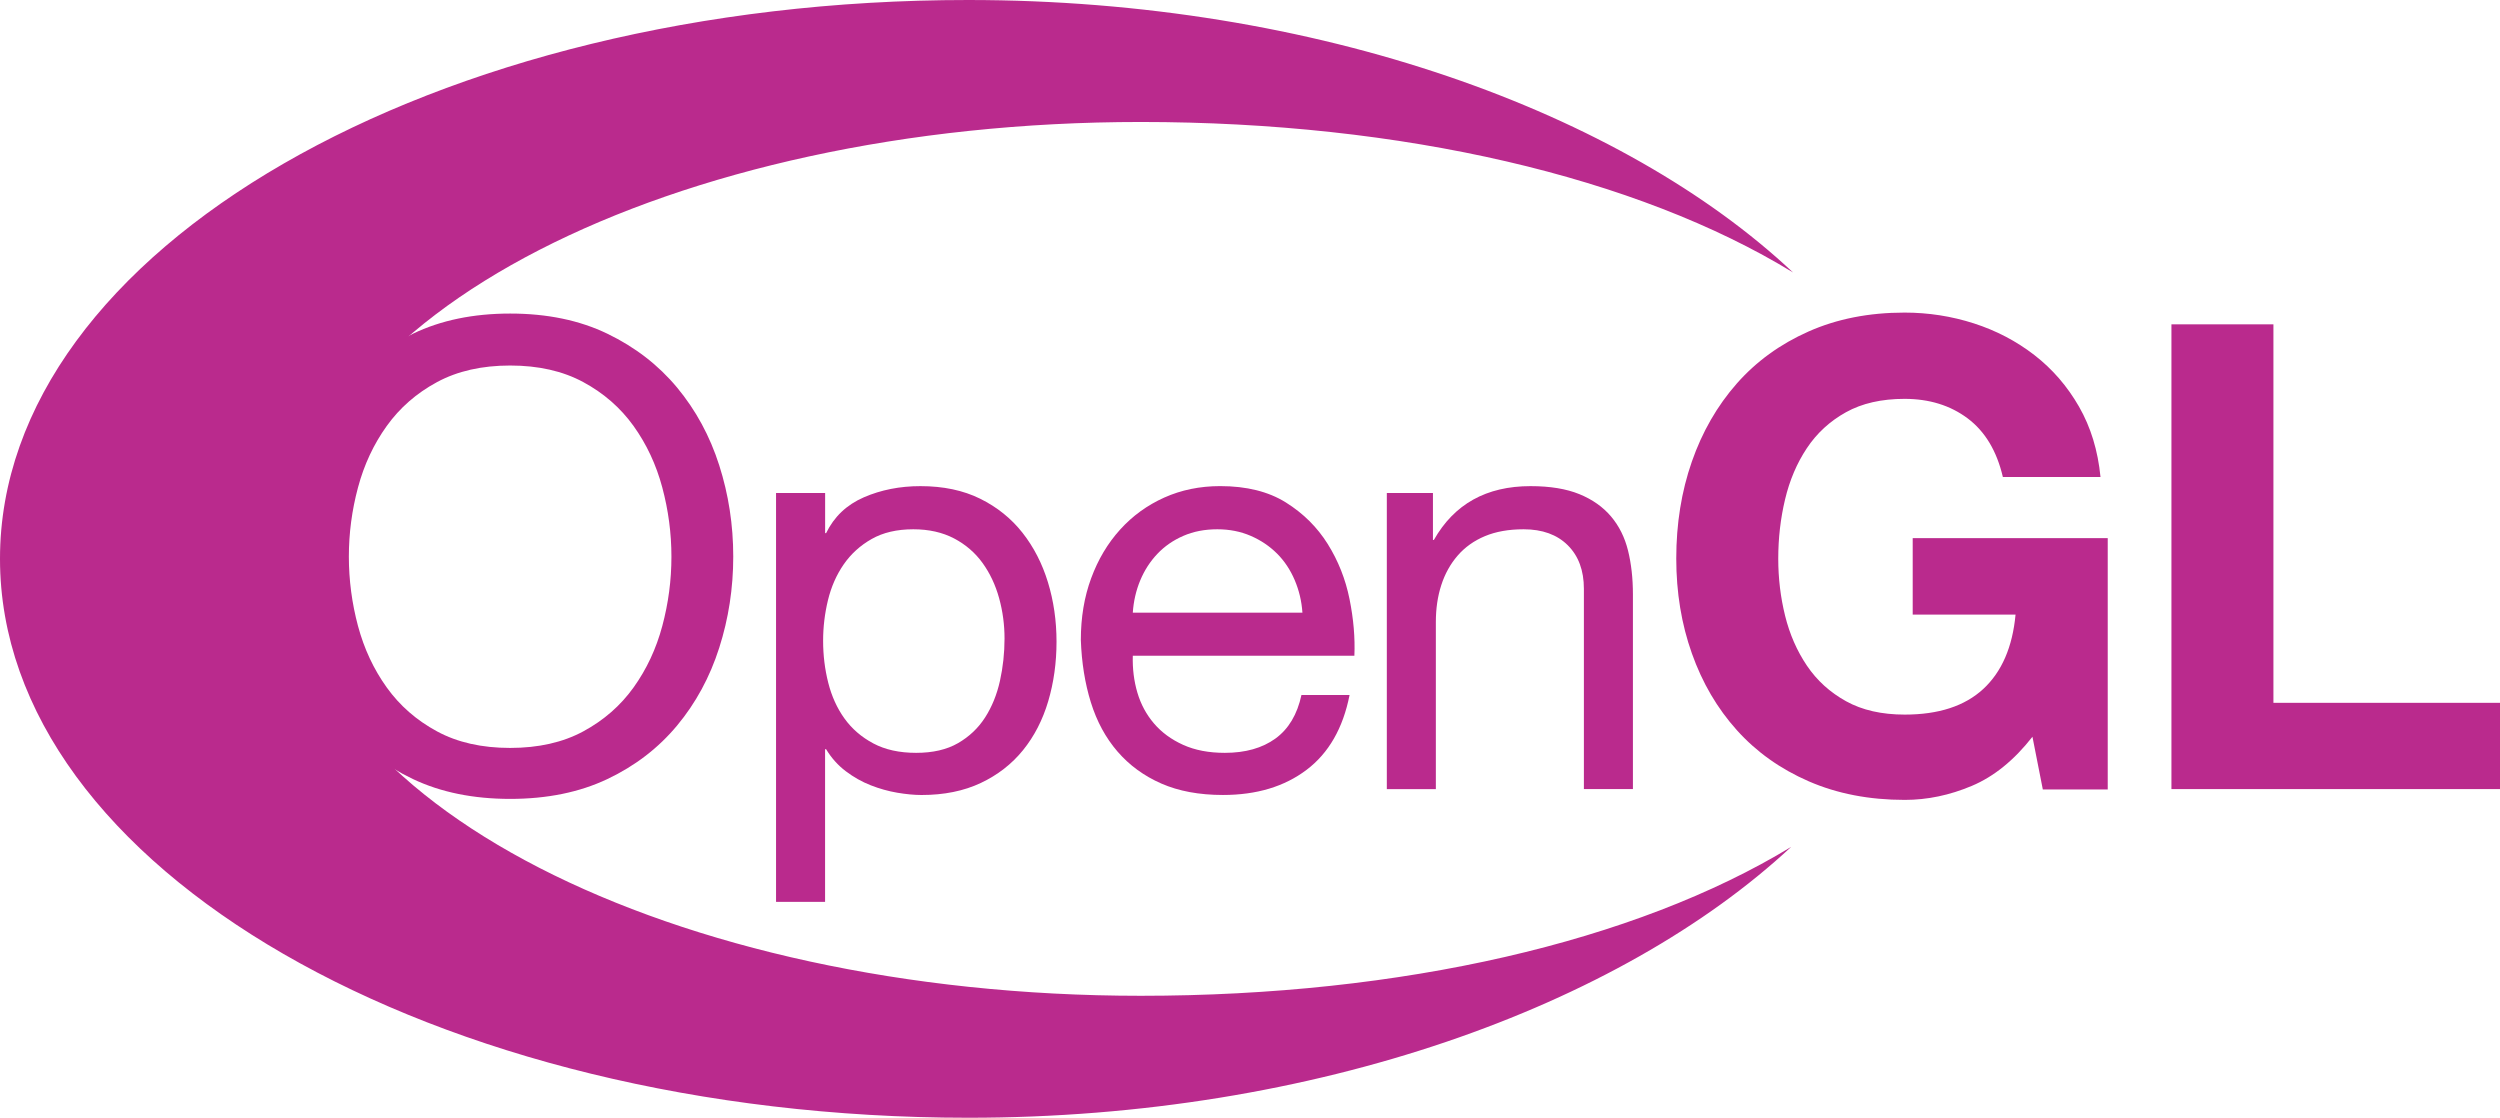
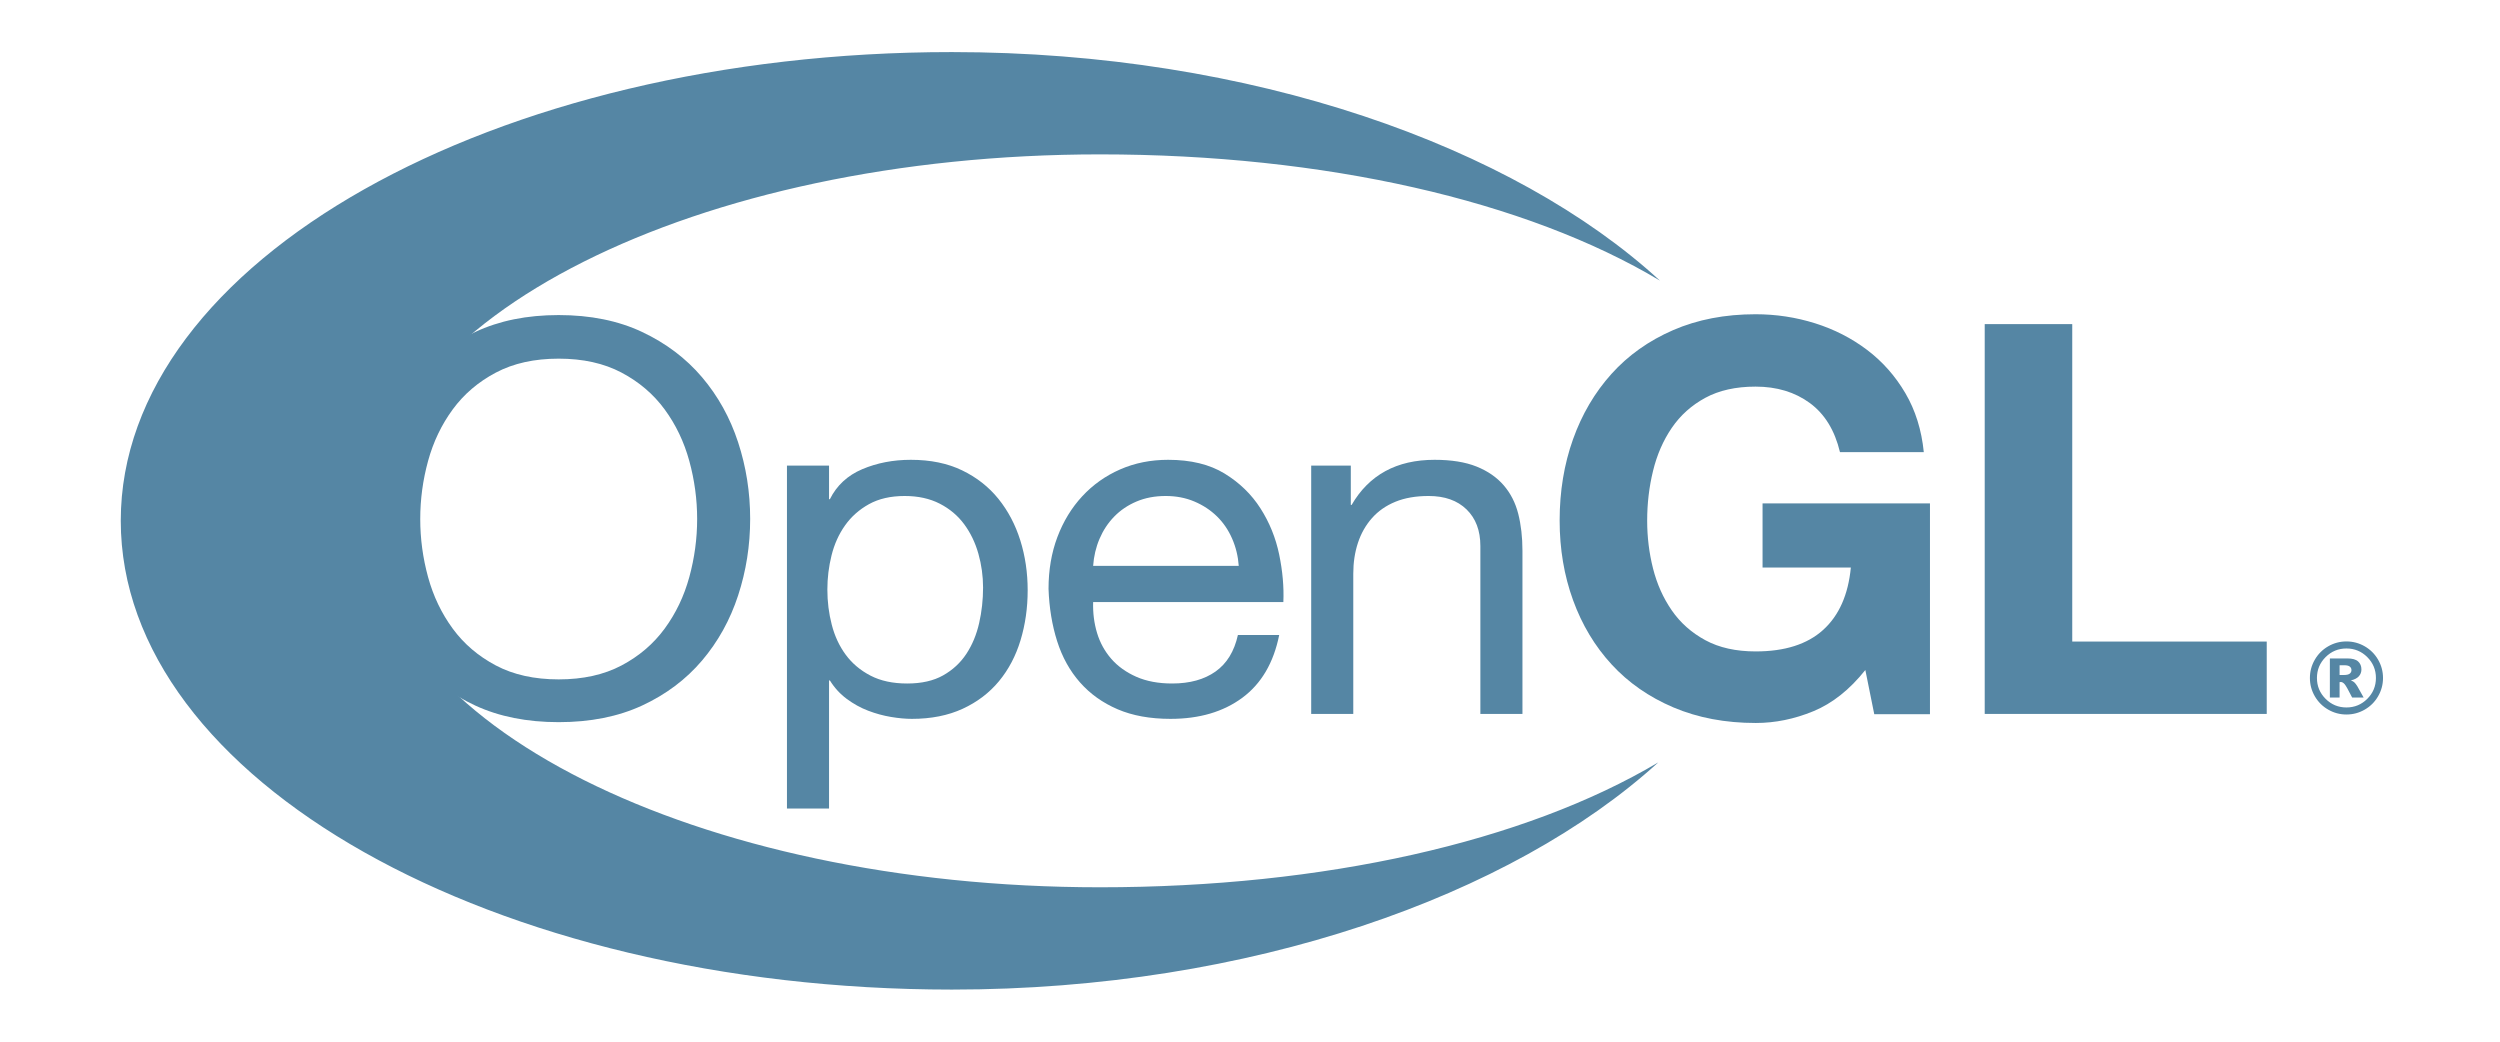
- <svg xmlns="http://www.w3.org/2000/svg" id="svg8" version="1.1" viewBox="0 0 280.992 125.631" height="125.631mm" width="280.992mm">
-   <defs id="defs2" />
-   <g transform="translate(73.73545,-70.63928)" id="layer1">
-     <g transform="matrix(0.366003,0,0,0.366003,-375.9828,108.911)" id="g3753">
-       <g id="OpenGL_ES_1_">
-         <g transform="matrix(0.762766,0,0,0.762766,448.8695,21.75508)" id="g3775">
-           <g style="fill:#ba2a8d" id="g5">
-             <path id="path7" d="m 615.4,21.71 c 3.76,-11.77 9.41,-22.19 16.94,-31.26 7.52,-9.07 16.9,-16.31 28.1,-21.71 11.2,-5.4 24.25,-8.11 39.13,-8.11 14.88,0 27.92,2.71 39.12,8.11 11.2,5.4 20.57,12.65 28.1,21.71 7.52,9.07 13.18,19.49 16.94,31.26 3.76,11.77 5.65,24.02 5.65,36.75 0,12.73 -1.89,24.99 -5.65,36.75 -3.76,11.77 -9.41,22.2 -16.94,31.26 -7.53,9.06 -16.9,16.27 -28.1,21.58 -11.2,5.31 -24.25,7.98 -39.12,7.98 -14.88,0 -27.93,-2.67 -39.13,-7.98 -11.2,-5.32 -20.57,-12.52 -28.1,-21.58 -7.52,-9.06 -13.18,-19.49 -16.94,-31.26 -3.76,-11.77 -5.64,-24.02 -5.64,-36.75 0,-12.73 1.88,-24.98 5.64,-36.75 z m 22.9,64.71 c 2.46,9.16 6.31,17.41 11.57,24.74 5.25,7.33 12,13.22 20.24,17.68 8.23,4.46 18.05,6.67 29.45,6.67 11.39,0 21.21,-2.22 29.45,-6.67 8.23,-4.45 14.98,-10.34 20.24,-17.68 5.25,-7.33 9.11,-15.57 11.56,-24.74 2.46,-9.17 3.68,-18.46 3.68,-27.89 0,-9.42 -1.23,-18.71 -3.68,-27.88 -2.45,-9.17 -6.31,-17.41 -11.56,-24.75 -5.26,-7.33 -12.01,-13.22 -20.24,-17.67 -8.24,-4.45 -18.05,-6.68 -29.45,-6.68 -11.4,0 -21.21,2.23 -29.45,6.68 -8.24,4.45 -14.99,10.34 -20.24,17.67 -5.26,7.33 -9.12,15.58 -11.57,24.75 -2.46,9.17 -3.68,18.45 -3.68,27.88 0.01,9.42 1.23,18.72 3.68,27.89 z" />
-             <path id="path9" d="m 826.37,32.88 v 16.14 h 0.4 c 3.22,-6.61 8.28,-11.41 15.19,-14.41 6.91,-3 14.5,-4.5 22.79,-4.5 9.2,0 17.22,1.69 24.05,5.07 6.83,3.38 12.5,7.95 17.03,13.7 4.53,5.76 7.94,12.4 10.24,19.92 2.3,7.52 3.46,15.51 3.46,23.95 0,8.45 -1.12,16.43 -3.34,23.95 -2.23,7.53 -5.6,14.09 -10.13,19.69 -4.53,5.6 -10.21,10.02 -17.04,13.24 -6.83,3.22 -14.77,4.83 -23.83,4.83 -2.92,0 -6.18,-0.31 -9.78,-0.92 -3.61,-0.62 -7.17,-1.61 -10.7,-3 -3.53,-1.38 -6.87,-3.27 -10.02,-5.65 -3.15,-2.38 -5.79,-5.33 -7.94,-8.88 h -0.4 v 61.47 H 806.61 V 32.88 Z m 70.05,42.34 c -1.46,-5.29 -3.67,-10.01 -6.66,-14.16 -2.98,-4.14 -6.81,-7.44 -11.48,-9.9 -4.68,-2.45 -10.15,-3.68 -16.42,-3.68 -6.59,0 -12.18,1.31 -16.77,3.92 -4.6,2.61 -8.34,6.02 -11.26,10.24 -2.91,4.22 -5.02,9.02 -6.32,14.39 -1.3,5.37 -1.95,10.82 -1.95,16.34 0,5.84 0.69,11.48 2.07,16.92 1.38,5.45 3.56,10.25 6.54,14.39 2.99,4.15 6.85,7.48 11.6,10.01 4.75,2.53 10.49,3.8 17.23,3.8 6.74,0 12.36,-1.3 16.88,-3.91 4.52,-2.61 8.15,-6.06 10.91,-10.36 2.75,-4.29 4.74,-9.2 5.97,-14.73 1.22,-5.53 1.84,-11.2 1.84,-17.04 0,-5.53 -0.72,-10.94 -2.18,-16.23 z" />
-             <path id="path11" d="m 1020.2,144.33 c -8.92,6.75 -20.14,10.12 -33.67,10.12 -9.54,0 -17.81,-1.54 -24.8,-4.6 -7,-3.07 -12.88,-7.37 -17.65,-12.89 -4.77,-5.53 -8.34,-12.13 -10.73,-19.81 -2.38,-7.67 -3.72,-16.04 -4.03,-25.1 0,-9.06 1.38,-17.35 4.16,-24.87 2.77,-7.52 6.65,-14.05 11.66,-19.58 5,-5.53 10.93,-9.82 17.77,-12.89 6.85,-3.07 14.35,-4.61 22.51,-4.61 10.62,0 19.43,2.2 26.44,6.58 7.01,4.39 12.63,9.96 16.86,16.73 4.23,6.77 7.16,14.16 8.77,22.15 1.62,8 2.27,15.61 1.96,22.84 h -89.21 c -0.15,5.21 0.46,10.15 1.84,14.83 1.38,4.68 3.6,8.81 6.68,12.42 3.07,3.6 6.98,6.47 11.74,8.62 4.76,2.15 10.36,3.22 16.8,3.22 8.28,0 15.07,-1.92 20.37,-5.76 5.29,-3.84 8.78,-9.69 10.47,-17.53 h 19.37 c -2.63,13.34 -8.39,23.39 -17.31,30.13 z m -4.78,-76.4 c -1.76,-4.13 -4.14,-7.7 -7.12,-10.68 -2.99,-2.98 -6.52,-5.36 -10.58,-7.12 -4.07,-1.76 -8.55,-2.65 -13.45,-2.65 -5.06,0 -9.62,0.88 -13.68,2.65 -4.07,1.76 -7.55,4.18 -10.46,7.24 -2.91,3.07 -5.21,6.63 -6.9,10.69 -1.69,4.06 -2.68,8.39 -2.99,12.98 h 68.29 c -0.31,-4.6 -1.35,-8.97 -3.11,-13.11 z" />
-             <path id="path13" d="m 1071.08,32.88 v 18.9 h 0.37 c 8.18,-14.45 21.15,-21.67 38.91,-21.67 7.87,0 14.43,1.08 19.69,3.23 5.25,2.15 9.49,5.15 12.74,8.99 3.24,3.84 5.52,8.41 6.83,13.72 1.31,5.3 1.97,11.18 1.97,17.64 v 78.39 h -19.74 V 71.44 c 0,-7.37 -2.16,-13.21 -6.47,-17.51 -4.32,-4.3 -10.25,-6.45 -17.79,-6.45 -6.01,0 -11.21,0.93 -15.6,2.77 -4.39,1.84 -8.05,4.45 -10.97,7.83 -2.92,3.38 -5.12,7.33 -6.58,11.86 -1.47,4.53 -2.19,9.49 -2.19,14.87 v 67.28 h -19.74 V 32.88 Z" />
-             <path id="path15" d="m 1288.03,150.79 c -8.91,3.76 -17.91,5.64 -26.99,5.64 -14.33,0 -27.22,-2.5 -38.67,-7.48 -11.45,-4.99 -21.1,-11.86 -28.96,-20.62 -7.86,-8.75 -13.89,-19.04 -18.08,-30.86 -4.2,-11.82 -6.29,-24.56 -6.29,-38.22 0,-14 2.09,-27 6.27,-39 4.18,-11.99 10.2,-22.45 18.04,-31.38 7.85,-8.93 17.49,-15.93 28.93,-21.01 11.44,-5.08 24.33,-7.62 38.66,-7.62 9.61,0 18.91,1.45 27.91,4.34 9,2.9 17.12,7.15 24.38,12.77 7.25,5.61 13.24,12.53 17.96,20.76 4.72,8.23 7.61,17.67 8.65,28.32 h -39.31 c -2.45,-10.48 -7.17,-18.34 -14.16,-23.59 -6.99,-5.24 -15.47,-7.87 -25.42,-7.87 -9.26,0 -17.13,1.8 -23.59,5.39 -6.46,3.59 -11.71,8.41 -15.73,14.45 -4.02,6.04 -6.95,12.92 -8.78,20.62 -1.84,7.7 -2.75,15.67 -2.75,23.9 0,7.88 0.92,15.54 2.76,22.98 1.84,7.44 4.77,14.14 8.79,20.09 4.02,5.95 9.27,10.72 15.75,14.31 6.47,3.59 14.35,5.38 23.62,5.38 13.64,0 24.18,-3.44 31.62,-10.32 7.44,-6.88 11.77,-16.86 13,-29.94 h -41.41 V 51.04 h 78.52 v 101.2 h -26.13 l -4.18,-21.23 c -7.37,9.43 -15.5,16.03 -24.41,19.78 z" />
-             <path id="path17" d="m 1409.46,-35.03 v 152.38 h 91.22 v 34.73 H 1368.4 V -35.03 Z" />
-           </g>
-           <path style="fill:#ba2a8d" id="path19" d="M 1215.3,175.35 C 1152.49,213.55 1058.4,235.3 953.43,235.3 764.31,235.29 611,156.54 611,59.4 c 0,-97.15 153.31,-175.9 342.43,-175.9 105.36,0 199.82,22.15 262.63,60.59 -68.56,-64.41 -191.5,-109.67 -332.06,-109.7 -215.28,-0.02 -389.81,100.68 -389.83,224.95 -0.02,124.26 174.48,225.03 389.76,225.06 140.01,0.03 262.63,-45.09 331.37,-109.05 z" />
-         </g>
-       </g>
+ <svg xmlns="http://www.w3.org/2000/svg" version="1.1" id="OpenGL" x="0px" y="0px" width="1200px" height="500px" viewBox="0 0 1200 500" enable-background="new 0 0 1200 500" xml:space="preserve">
+   <g>
+     <g>
+       <path fill="#5586A4" d="M182.039,212.314c3.851-11.769,9.633-22.192,17.334-31.26c7.701-9.067,17.29-16.309,28.753-21.711    c11.464-5.404,24.814-8.111,40.046-8.111c15.226,0,28.577,2.708,40.04,8.111c11.463,5.402,21.052,12.644,28.753,21.711    c7.701,9.067,13.483,19.491,17.333,31.26c3.851,11.768,5.782,24.018,5.782,36.749s-1.931,24.986-5.782,36.754    c-3.85,11.769-9.632,22.192-17.333,31.261c-7.701,9.066-17.29,16.264-28.753,21.581c-11.463,5.311-24.814,7.976-40.04,7.976    c-15.231,0-28.582-2.664-40.046-7.976c-11.463-5.317-21.052-12.515-28.753-21.581c-7.701-9.068-13.483-19.492-17.334-31.261    c-3.851-11.768-5.776-24.023-5.776-36.754S178.189,224.082,182.039,212.314z M205.477,277.016    c2.513,9.165,6.459,17.412,11.842,24.741c5.379,7.332,12.284,13.223,20.718,17.677c8.427,4.452,18.47,6.673,30.135,6.673    c11.66,0,21.702-2.221,30.136-6.673c8.427-4.454,15.333-10.345,20.717-17.677c5.378-7.329,9.323-15.576,11.835-24.741    c2.512-9.166,3.769-18.461,3.769-27.886s-1.257-18.713-3.769-27.879c-2.512-9.166-6.458-17.412-11.835-24.747    c-5.385-7.328-12.29-13.218-20.717-17.671c-8.434-4.453-18.477-6.68-30.136-6.68c-11.665,0-21.707,2.227-30.135,6.68    c-8.434,4.454-15.339,10.344-20.718,17.671c-5.384,7.335-9.329,15.581-11.842,24.747c-2.512,9.165-3.762,18.454-3.762,27.879    S202.965,267.85,205.477,277.016z" />
+       <path fill="#5586A4" d="M397.94,223.478v16.135h0.404c3.296-6.606,8.478-11.411,15.548-14.409    c7.07-2.997,14.84-4.496,23.324-4.496c9.419,0,17.625,1.69,24.618,5.07c6.988,3.38,12.795,7.945,17.429,13.699    c4.633,5.761,8.124,12.398,10.485,19.918c2.355,7.523,3.535,15.506,3.535,23.949c0,8.444-1.143,16.426-3.416,23.951    c-2.279,7.523-5.731,14.087-10.365,19.688c-4.633,5.601-10.447,10.017-17.435,13.236c-6.995,3.221-15.118,4.835-24.385,4.835    c-2.986,0-6.325-0.307-10.012-0.919c-3.692-0.621-7.341-1.614-10.952-2.996c-3.61-1.382-7.032-3.271-10.251-5.65    c-3.219-2.381-5.927-5.335-8.124-8.876h-0.404v61.471h-20.2V223.478H397.94z M469.637,265.815    c-1.49-5.292-3.755-10.011-6.81-14.156c-3.056-4.144-6.975-7.444-11.754-9.898c-4.785-2.455-10.383-3.683-16.803-3.683    c-6.742,0-12.46,1.308-17.157,3.917c-4.703,2.609-8.54,6.02-11.52,10.239c-2.979,4.219-5.132,9.018-6.464,14.391    c-1.332,5.371-1.995,10.818-1.995,16.338c0,5.835,0.7,11.474,2.115,16.919c1.407,5.454,3.642,10.245,6.698,14.391    c3.054,4.145,7.006,7.482,11.867,10.012c4.86,2.533,10.738,3.798,17.63,3.798c6.893,0,12.65-1.301,17.271-3.91    c4.621-2.609,8.346-6.062,11.167-10.362c2.816-4.293,4.854-9.202,6.11-14.729c1.25-5.527,1.881-11.202,1.881-17.036    C471.871,276.522,471.126,271.113,469.637,265.815z" />
+       <path fill="#5586A4" d="M596.31,334.933c-9.129,6.748-20.61,10.121-34.461,10.121c-9.759,0-18.224-1.534-25.382-4.6    c-7.165-3.071-13.186-7.371-18.066-12.898c-4.879-5.526-8.54-12.125-10.977-19.804c-2.436-7.675-3.812-16.045-4.128-25.099    c0-9.055,1.414-17.344,4.254-24.87c2.834-7.524,6.811-14.05,11.931-19.577c5.119-5.527,11.185-9.819,18.192-12.891    c7.007-3.071,14.689-4.607,23.041-4.607c10.87,0,19.884,2.195,27.054,6.575c7.172,4.385,12.922,9.961,17.252,16.728    c4.331,6.772,7.329,14.155,8.983,22.148c1.654,8,2.323,15.612,2.008,22.841h-91.303c-0.158,5.212,0.467,10.153,1.881,14.828    c1.414,4.675,3.687,8.814,6.83,12.417c3.144,3.601,7.146,6.469,12.019,8.615c4.867,2.147,10.599,3.22,17.195,3.22    c8.477,0,15.428-1.917,20.844-5.761c5.416-3.843,8.988-9.683,10.718-17.529h19.821    C611.339,318.138,605.438,328.185,596.31,334.933z M591.416,258.53c-1.803-4.133-4.234-7.698-7.289-10.683    c-3.062-2.985-6.672-5.36-10.827-7.124c-4.16-1.764-8.749-2.646-13.767-2.646c-5.176,0-9.847,0.882-14.001,2.646    c-4.16,1.764-7.726,4.176-10.706,7.235c-2.98,3.065-5.334,6.631-7.058,10.689c-1.729,4.059-2.746,8.388-3.061,12.983H594.6    C594.283,267.035,593.223,262.668,591.416,258.53z" />
+       <path fill="#5586A4" d="M648.387,223.478v18.905h0.379c8.369-14.446,21.645-21.675,39.818-21.675    c8.055,0,14.769,1.079,20.148,3.232c5.371,2.153,9.715,5.15,13.035,8.994c3.32,3.842,5.65,8.413,6.994,13.717    c1.338,5.305,2.014,11.184,2.014,17.641v78.395h-20.199V262.04c0-7.371-2.211-13.206-6.623-17.511    c-4.418-4.3-10.484-6.453-18.205-6.453c-6.146,0-11.469,0.926-15.963,2.77c-4.494,1.845-8.238,4.453-11.23,7.833    c-2.99,3.38-5.238,7.334-6.734,11.861c-1.502,4.533-2.248,9.486-2.248,14.865v67.279h-20.199V223.478H648.387z" />
+       <path fill="#5586A4" d="M870.412,341.391c-9.121,3.757-18.332,5.639-27.623,5.639c-14.67,0-27.857-2.5-39.572-7.483    c-11.717-4.989-21.594-11.86-29.643-20.619c-8.049-8.752-14.217-19.04-18.51-30.858c-4.291-11.817-6.437-24.561-6.437-38.217    c0-14.001,2.141-27.004,6.42-39c4.281-11.991,10.434-22.451,18.463-31.383c8.031-8.932,17.897-15.932,29.605-21.015    c11.709-5.076,24.896-7.617,39.566-7.617c9.834,0,19.354,1.449,28.562,4.343c9.211,2.898,17.525,7.154,24.949,12.767    c7.422,5.613,13.545,12.533,18.373,20.755c4.83,8.228,7.785,17.665,8.857,28.323h-40.234    c-2.506-10.479-7.336-18.344-14.488-23.586c-7.158-5.243-15.83-7.864-26.02-7.864c-9.48,0-17.529,1.794-24.144,5.384    c-6.615,3.59-11.982,8.408-16.098,14.446c-4.115,6.044-7.107,12.915-8.98,20.619c-1.883,7.704-2.816,15.667-2.816,23.895    c0,7.883,0.939,15.543,2.82,22.982c1.883,7.438,4.881,14.136,8.996,20.089c4.115,5.951,9.488,10.719,16.115,14.309    c6.623,3.59,14.682,5.385,24.178,5.385c13.963,0,24.744-3.44,32.355-10.325c7.613-6.883,12.045-16.863,13.301-29.939h-42.381    V241.63h80.357v101.199h-26.738l-4.281-21.23C887.853,331.035,879.533,337.635,870.412,341.391z" />
+       <path fill="#5586A4" d="M994.678,155.574v152.374h93.354v34.737H952.662V155.574H994.678z" />
    </g>
+     <path fill="#5586A4" d="M795.977,365.945c-64.285,38.205-160.568,59.951-267.996,59.951c-193.548,0-350.451-78.75-350.451-175.897   S334.433,74.102,527.981,74.102c107.822,0,204.496,22.149,268.783,60.593C726.594,70.282,600.779,25.022,456.926,25   C236.608,24.965,57.988,125.675,57.969,249.938C57.95,374.199,236.537,474.97,456.856,475   C600.137,475.024,725.625,429.908,795.977,365.945z" />
+   </g>
+   <g>
+     <path fill="#5586A4" d="M1143.848,325.427c0,3.141-0.786,6.067-2.356,8.779c-1.57,2.712-3.711,4.85-6.423,6.412   c-2.712,1.563-5.639,2.345-8.779,2.345c-3.126,0-6.045-0.781-8.757-2.345c-2.712-1.562-4.854-3.7-6.424-6.412   c-1.571-2.712-2.355-5.639-2.355-8.779c0-3.126,0.784-6.048,2.355-8.769c1.57-2.72,3.712-4.86,6.424-6.424   c2.712-1.562,5.631-2.344,8.757-2.344c3.141,0,6.067,0.781,8.779,2.344c2.712,1.564,4.853,3.704,6.423,6.424   C1143.062,319.379,1143.848,322.301,1143.848,325.427z M1140.446,325.427c0-3.907-1.383-7.244-4.148-10.01   c-2.767-2.766-6.103-4.148-10.009-4.148c-3.907,0-7.244,1.383-10.01,4.148c-2.766,2.766-4.148,6.103-4.148,10.01   c0,3.907,1.383,7.243,4.148,10.009c2.766,2.766,6.103,4.148,10.01,4.148c3.906,0,7.242-1.383,10.009-4.148   C1139.063,332.67,1140.446,329.334,1140.446,325.427z M1118.336,316.05h8.39c2.374,0,4.095,0.478,5.159,1.436   c1.064,0.957,1.598,2.24,1.598,3.85c0,1.256-0.406,2.344-1.218,3.264c-0.812,0.919-2.092,1.586-3.839,1.999   c0.72,0.276,1.249,0.567,1.586,0.873c0.475,0.43,0.973,1.065,1.494,1.908c0.03,0.061,1.041,1.87,3.034,5.424h-5.517   c-1.792-3.569-2.995-5.704-3.607-6.401c-0.614-0.696-1.227-1.046-1.84-1.046c-0.138,0-0.33,0.023-0.574,0.069v7.378h-4.666V316.05z    M1123.002,324.001h2.022c1.348,0,2.299-0.218,2.851-0.654c0.551-0.438,0.827-1,0.827-1.69c0-0.689-0.265-1.253-0.793-1.689   c-0.529-0.437-1.43-0.654-2.701-0.654h-2.206V324.001z" />
  </g>
</svg>
